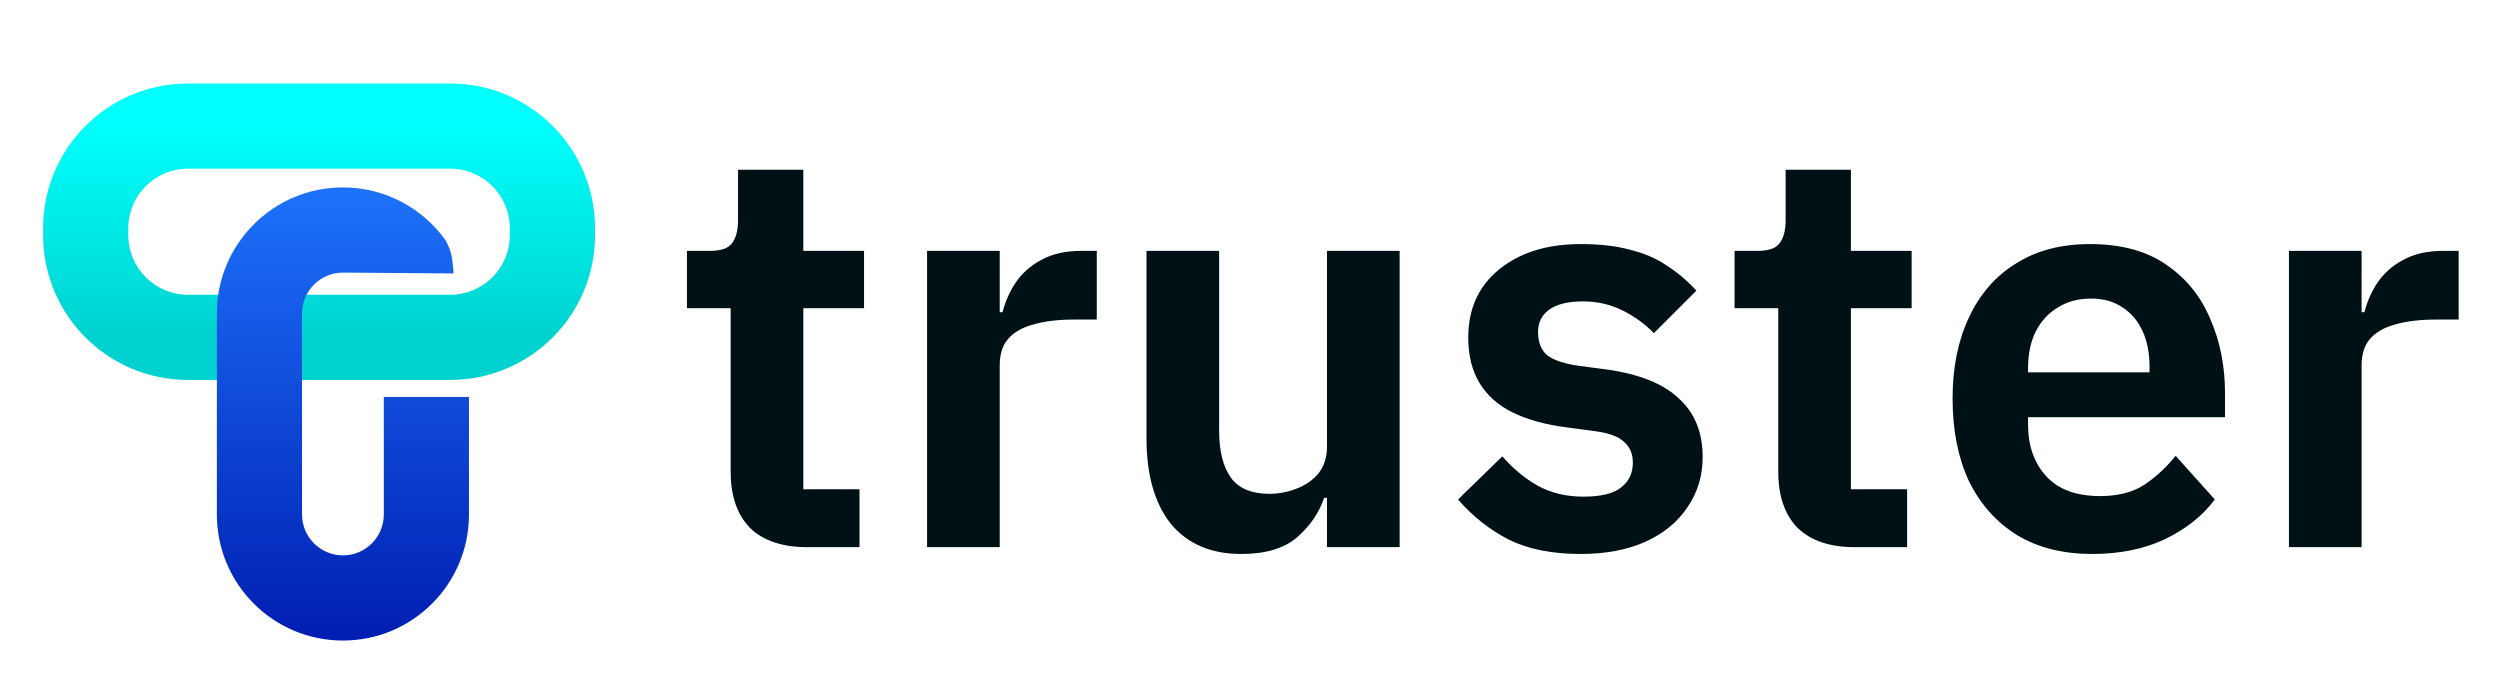
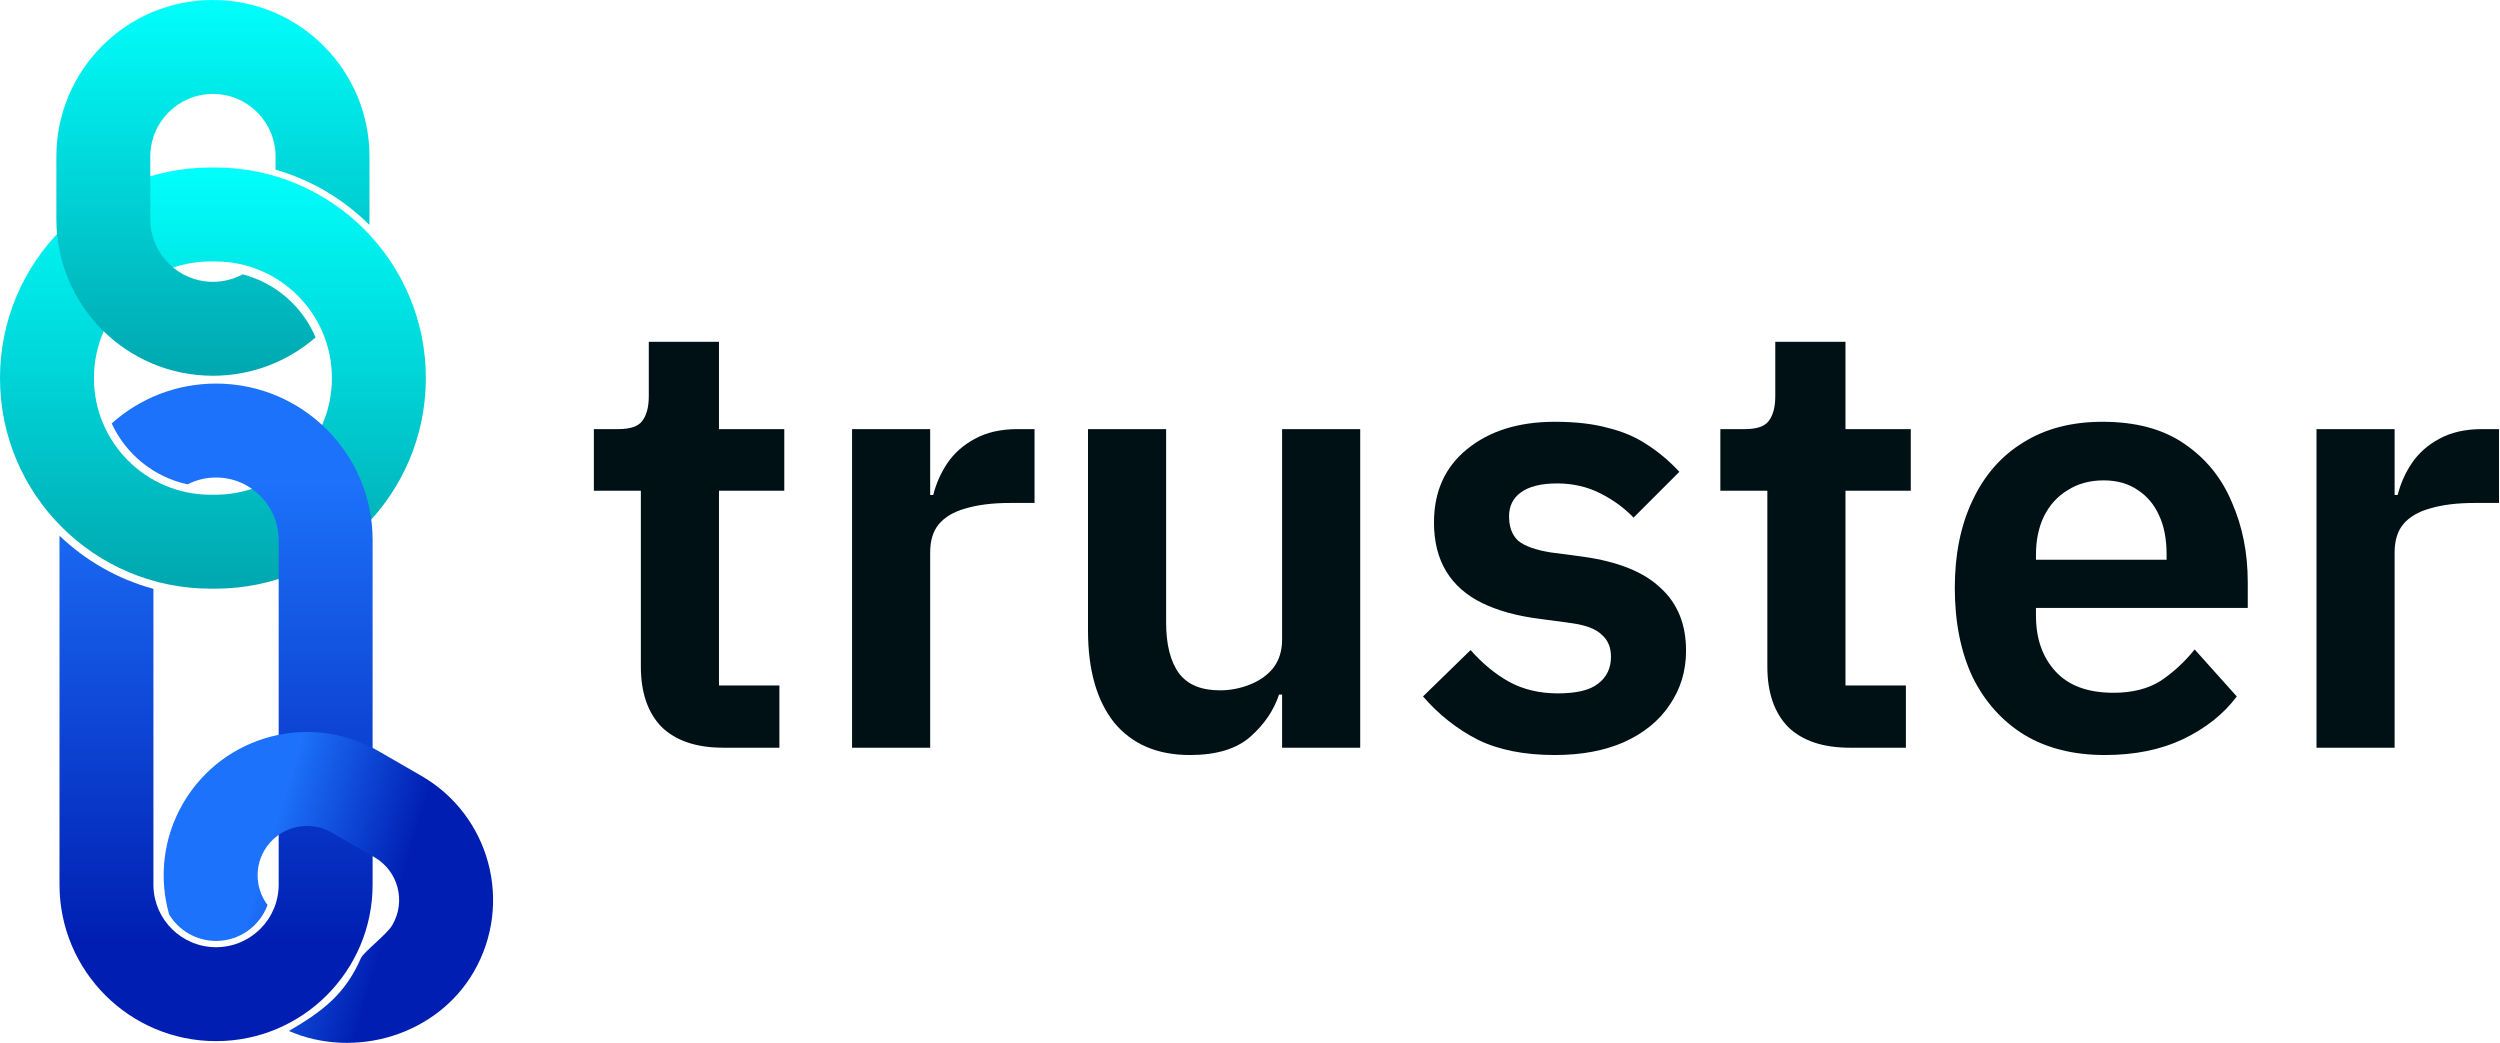
- <svg xmlns="http://www.w3.org/2000/svg" width="928" height="256" viewBox="48 384 928 256" fill="none">
-   <path d="M924.624 587.108H897.656V477.129H924.624V499.883H925.678C926.661 495.95 928.276 492.298 930.524 488.927C932.911 485.416 936.072 482.607 940.005 480.5C944.078 478.253 948.994 477.129 954.753 477.129H960.652V502.622H952.224C946.185 502.622 941.058 503.254 936.844 504.518C932.771 505.642 929.681 507.468 927.574 509.996C925.608 512.384 924.624 515.615 924.624 519.688V587.108Z" fill="#001115" />
-   <path d="M824.626 589.635C813.811 589.635 804.541 587.318 796.815 582.683C789.09 577.907 783.121 571.235 778.907 562.667C774.834 553.959 772.797 543.705 772.797 531.907C772.797 520.389 774.834 510.346 778.907 501.778C782.98 493.07 788.809 486.398 796.394 481.763C803.979 476.987 813.109 474.6 823.783 474.6C835.301 474.6 844.712 477.128 852.016 482.184C859.46 487.241 864.938 493.983 868.449 502.41C872.101 510.697 873.927 519.898 873.927 530.011V538.859H800.818V541.598C800.818 549.464 803.066 555.855 807.56 560.771C812.055 565.687 818.727 568.145 827.576 568.145C834.177 568.145 839.655 566.74 844.009 563.931C848.364 560.982 852.226 557.4 855.597 553.186L870.135 569.409C865.64 575.449 859.46 580.365 851.594 584.157C843.869 587.809 834.88 589.635 824.626 589.635ZM824.205 494.826C819.429 494.826 815.286 495.949 811.774 498.197C808.263 500.304 805.524 503.323 803.557 507.256C801.731 511.049 800.818 515.473 800.818 520.53V522.215H845.906V520.319C845.906 515.122 845.063 510.697 843.377 507.046C841.692 503.253 839.234 500.304 836.003 498.197C832.773 495.949 828.84 494.826 824.205 494.826Z" fill="#001115" />
-   <path d="M755.916 587.107H736.533C727.263 587.107 720.17 584.72 715.254 579.944C710.478 575.028 708.09 568.075 708.09 559.086V498.408H691.867V477.128H700.295C704.368 477.128 707.107 476.215 708.512 474.389C710.057 472.423 710.829 469.544 710.829 465.751V447H735.058V477.128H757.602V498.408H735.058V565.617H755.916V587.107Z" fill="#001115" />
-   <path d="M634.727 589.635C624.193 589.635 615.344 587.88 608.181 584.368C601.017 580.716 594.697 575.73 589.219 569.409L605.652 553.397C609.726 558.032 614.15 561.684 618.926 564.353C623.842 567.021 629.46 568.356 635.781 568.356C642.242 568.356 646.877 567.232 649.686 564.985C652.636 562.737 654.111 559.647 654.111 555.714C654.111 552.484 653.057 549.956 650.95 548.13C648.984 546.163 645.543 544.829 640.627 544.127L629.671 542.652C621.805 541.669 615.133 539.843 609.655 537.174C604.178 534.505 600.034 530.853 597.225 526.218C594.416 521.583 593.011 515.965 593.011 509.363C593.011 498.688 596.804 490.261 604.388 484.081C612.114 477.76 622.227 474.6 634.727 474.6C641.891 474.6 648.001 475.302 653.057 476.706C658.254 477.971 662.819 479.937 666.752 482.606C670.685 485.134 674.337 488.224 677.708 491.876L661.906 507.678C658.676 504.307 654.813 501.497 650.318 499.25C645.824 497.003 640.908 495.879 635.57 495.879C629.952 495.879 625.738 496.933 622.929 499.039C620.26 501.006 618.926 503.745 618.926 507.256C618.926 510.908 619.979 513.717 622.086 515.684C624.333 517.51 628.056 518.844 633.253 519.687L644.419 521.162C656.498 522.847 665.418 526.429 671.176 531.907C677.076 537.244 680.025 544.478 680.025 553.608C680.025 560.631 678.129 566.881 674.337 572.359C670.685 577.837 665.418 582.121 658.535 585.211C651.793 588.16 643.857 589.635 634.727 589.635Z" fill="#001115" />
-   <path d="M540.577 587.108V568.778H539.523C537.697 574.256 534.397 579.102 529.621 583.316C524.846 587.529 517.893 589.636 508.763 589.636C497.526 589.636 488.818 585.914 482.638 578.47C476.598 570.885 473.578 560.28 473.578 546.656V477.129H500.546V543.917C500.546 551.502 502.021 557.331 504.971 561.404C507.92 565.337 512.626 567.303 519.087 567.303C522.598 567.303 525.969 566.671 529.2 565.407C532.571 564.143 535.31 562.247 537.417 559.719C539.523 557.05 540.577 553.749 540.577 549.816V477.129H567.545V587.108H540.577Z" fill="#001115" />
-   <path d="M419.097 587.108H392.129V477.129H419.097V499.883H420.15C421.134 495.95 422.749 492.298 424.996 488.927C427.384 485.416 430.544 482.607 434.477 480.5C438.55 478.253 443.467 477.129 449.225 477.129H455.125V502.622H446.697C440.657 502.622 435.531 503.254 431.317 504.518C427.244 505.642 424.153 507.468 422.047 509.996C420.08 512.384 419.097 515.615 419.097 519.688V587.108Z" fill="#001115" />
-   <path d="M367.049 587.107H347.666C338.396 587.107 331.302 584.72 326.386 579.944C321.611 575.028 319.223 568.075 319.223 559.086V498.408H303V477.128H311.428C315.501 477.128 318.24 476.215 319.644 474.389C321.189 472.423 321.962 469.544 321.962 465.751V447H346.191V477.128H368.735V498.408H346.191V565.617H367.049V587.107Z" fill="#001115" />
-   <path d="M237.258 468.748C237.258 456.525 227.349 446.616 215.126 446.616H117.748C105.525 446.616 95.616 456.525 95.616 468.748V471.277C95.616 483.5 105.525 493.409 117.748 493.409H215.126C227.349 493.409 237.258 483.5 237.258 471.277V468.748ZM268.874 471.277C268.874 500.961 244.81 525.025 215.126 525.025H117.748C88.064 525.025 64 500.961 64 471.277V468.748C64 439.064 88.064 415 117.748 415H215.126C244.81 415 268.874 439.064 268.874 468.748V471.277Z" fill="url(#paint0_linear_1938_169)" />
-   <path d="M175.292 453.57C191.046 453.57 204.982 461.356 213.462 473.289C215.939 477.815 215.923 480.61 216.394 485.503C211.651 485.503 179.321 485.187 175.292 485.187C166.911 485.187 160.116 491.981 160.116 500.363V574.977C160.116 583.359 166.911 590.153 175.292 590.153C183.674 590.153 190.468 583.359 190.468 574.977V531.346H222.084V574.977C222.084 600.82 201.135 621.769 175.292 621.769C149.45 621.769 128.5 600.82 128.5 574.977V500.363C128.5 474.52 149.45 453.57 175.292 453.57Z" fill="url(#paint1_linear_1938_169)" />
+ <svg xmlns="http://www.w3.org/2000/svg" width="863" height="360" viewBox="87 323 863 360" fill="none">
+   <g transform="translate(20 0)">
+     <path d="M893.624 581.108H866.656V471.129H893.624V493.883H894.678C895.661 489.95 897.276 486.298 899.524 482.927C901.911 479.416 905.072 476.607 909.005 474.5C913.078 472.253 917.994 471.129 923.753 471.129H929.652V496.622H921.224C915.185 496.622 910.058 497.254 905.844 498.518C901.771 499.642 898.681 501.468 896.574 503.996C894.608 506.384 893.624 509.615 893.624 513.688V581.108Z" fill="#001115" />
+     <path d="M793.626 583.635C782.811 583.635 773.541 581.318 765.815 576.683C758.09 571.907 752.121 565.235 747.907 556.667C743.834 547.959 741.797 537.705 741.797 525.907C741.797 514.389 743.834 504.346 747.907 495.778C751.98 487.07 757.809 480.398 765.394 475.763C772.979 470.987 782.109 468.6 792.783 468.6C804.301 468.6 813.712 471.128 821.016 476.184C828.46 481.241 833.938 487.983 837.449 496.41C841.101 504.697 842.927 513.898 842.927 524.011V532.859H769.818V535.598C769.818 543.464 772.066 549.855 776.56 554.771C781.055 559.687 787.727 562.145 796.576 562.145C803.177 562.145 808.655 560.74 813.009 557.931C817.364 554.982 821.226 551.4 824.597 547.186L839.135 563.409C834.64 569.449 828.46 574.365 820.594 578.157C812.869 581.809 803.88 583.635 793.626 583.635ZM793.205 488.826C788.429 488.826 784.286 489.949 780.774 492.197C777.263 494.304 774.524 497.323 772.557 501.256C770.731 505.049 769.818 509.473 769.818 514.53V516.215H814.906V514.319C814.906 509.122 814.063 504.697 812.377 501.046C810.692 497.253 808.234 494.304 805.003 492.197C801.773 489.949 797.84 488.826 793.205 488.826Z" fill="#001115" />
+     <path d="M724.916 581.107H705.533C696.263 581.107 689.17 578.72 684.254 573.944C679.478 569.028 677.09 562.075 677.09 553.086V492.408H660.867V471.128H669.295C673.368 471.128 676.107 470.215 677.512 468.389C679.057 466.423 679.829 463.544 679.829 459.751V441H704.058V471.128H726.602V492.408H704.058V559.617H724.916V581.107Z" fill="#001115" />
+     <path d="M603.727 583.635C593.193 583.635 584.344 581.88 577.181 578.368C570.017 574.716 563.697 569.73 558.219 563.409L574.652 547.397C578.726 552.032 583.15 555.684 587.926 558.353C592.842 561.021 598.46 562.356 604.781 562.356C611.242 562.356 615.877 561.232 618.686 558.985C621.636 556.737 623.111 553.647 623.111 549.714C623.111 546.484 622.057 543.956 619.95 542.13C617.984 540.163 614.543 538.829 609.627 538.127L598.671 536.652C590.805 535.669 584.133 533.843 578.655 531.174C573.178 528.505 569.034 524.853 566.225 520.218C563.416 515.583 562.011 509.965 562.011 503.363C562.011 492.688 565.804 484.261 573.388 478.081C581.114 471.76 591.227 468.6 603.727 468.6C610.891 468.6 617.001 469.302 622.057 470.706C627.254 471.971 631.819 473.937 635.752 476.606C639.685 479.134 643.337 482.224 646.708 485.876L630.906 501.678C627.676 498.307 623.813 495.497 619.318 493.25C614.824 491.003 609.908 489.879 604.57 489.879C598.952 489.879 594.738 490.933 591.929 493.039C589.26 495.006 587.926 497.745 587.926 501.256C587.926 504.908 588.979 507.717 591.086 509.684C593.333 511.51 597.056 512.844 602.253 513.687L613.419 515.162C625.498 516.847 634.418 520.429 640.176 525.907C646.076 531.244 649.025 538.478 649.025 547.608C649.025 554.631 647.129 560.881 643.337 566.359C639.685 571.837 634.418 576.121 627.535 579.211C620.793 582.16 612.857 583.635 603.727 583.635Z" fill="#001115" />
+     <path d="M509.577 581.108V562.778H508.523C506.697 568.256 503.397 573.102 498.621 577.316C493.846 581.529 486.893 583.636 477.763 583.636C466.526 583.636 457.818 579.914 451.638 572.47C445.598 564.885 442.578 554.28 442.578 540.656V471.129H469.546V537.917C469.546 545.502 471.021 551.331 473.971 555.404C476.92 559.337 481.626 561.303 488.087 561.303C491.598 561.303 494.969 560.671 498.2 559.407C501.571 558.143 504.31 556.247 506.417 553.719C508.523 551.05 509.577 547.749 509.577 543.816V471.129H536.545V581.108H509.577Z" fill="#001115" />
+     <path d="M388.097 581.108H361.129V471.129H388.097V493.883H389.15C390.134 489.95 391.749 486.298 393.996 482.927C396.384 479.416 399.544 476.607 403.477 474.5C407.55 472.253 412.467 471.129 418.225 471.129H424.125V496.622H415.697C409.657 496.622 404.531 497.254 400.317 498.518C396.244 499.642 393.153 501.468 391.047 503.996C389.08 506.384 388.097 509.615 388.097 513.688V581.108Z" fill="#001115" />
+     <path d="M336.049 581.107H316.666C307.396 581.107 300.302 578.72 295.386 573.944C290.611 569.028 288.223 562.075 288.223 553.086V492.408H272V471.128H280.428C284.501 471.128 287.24 470.215 288.644 468.389C290.189 466.423 290.962 463.544 290.962 459.751V441H315.191V471.128H337.735V492.408H315.191V559.617H336.049V581.107Z" fill="#001115" />
+   </g>
+   <path d="M159.691 413.256C137.454 413.256 119.427 431.283 119.427 453.52C119.427 475.757 137.454 493.784 159.691 493.784L161.313 493.784L161.833 493.78C183.83 493.502 201.576 475.583 201.576 453.52C201.576 431.283 183.55 413.256 161.313 413.256L159.691 413.256ZM161.313 380.829C201.459 380.829 234.004 413.374 234.004 453.52C234.004 493.666 201.459 526.211 161.313 526.211L159.691 526.211C119.545 526.211 87 493.666 87 453.52C87 413.374 119.545 380.829 159.691 380.829L161.313 380.829Z" fill="url(#paint0_linear_1951_360)" />
+   <path d="M160.503 323C190.351 323 214.548 347.197 214.548 377.046V398.664C214.548 399.326 214.535 399.985 214.512 400.641C205.617 391.783 194.524 385.13 182.121 381.576V377.046C182.121 365.107 172.442 355.428 160.503 355.428C148.564 355.428 138.885 365.106 138.885 377.046V398.664L138.892 399.222C139.188 410.903 148.75 420.282 160.503 420.282C164.214 420.282 167.707 419.346 170.759 417.698C182.145 420.648 191.433 428.804 195.934 439.476C186.447 447.719 174.058 452.709 160.503 452.709C130.655 452.709 106.457 428.512 106.457 398.664V377.046C106.457 347.197 130.654 323 160.503 323Z" fill="url(#paint1_linear_1951_360)" />
+   <path d="M161.581 455.41C191.429 455.41 215.626 479.608 215.626 509.456V628.356C215.626 658.205 191.429 682.401 161.581 682.401C131.733 682.401 107.535 658.205 107.535 628.356V509.456C107.535 508.949 107.543 508.443 107.557 507.938C116.528 516.529 127.617 522.925 139.963 526.263V628.356L139.97 628.914C140.266 640.596 149.828 649.975 161.581 649.975C173.52 649.974 183.199 640.296 183.199 628.356V509.456C183.199 497.517 173.52 487.838 161.581 487.838C158.041 487.838 154.7 488.688 151.751 490.196C140.083 487.685 130.428 479.756 125.554 469.17C135.115 460.614 147.74 455.41 161.581 455.41Z" fill="url(#paint2_linear_1951_360)" />
+   <path d="M150.455 599.87C164.266 576.635 194.235 568.759 217.712 582.314L232.473 590.836C256.135 604.497 264.242 634.754 250.581 658.416C237.881 680.413 209.468 688.769 186.716 678.89C198.335 672.134 206.172 666.189 211.577 653.759C212.475 651.692 220.383 645.671 222.274 642.581L222.498 642.203C227.205 634.05 224.412 623.626 216.259 618.919L201.498 610.397C193.346 605.69 182.922 608.483 178.215 616.635C174.693 622.736 175.37 630.108 179.351 635.406C176.698 642.646 169.746 647.813 161.586 647.813C154.712 647.813 148.696 644.147 145.384 638.664C141.862 626.25 143.17 612.48 150.132 600.422L150.455 599.87Z" fill="url(#paint3_linear_1951_360)" />
  <defs>
-     <linearGradient id="paint0_linear_1938_169" x1="166.437" y1="430.808" x2="166.437" y2="509.217" gradientUnits="userSpaceOnUse">
+     <linearGradient id="paint0_linear_1951_360" x1="160.502" y1="380.829" x2="160.502" y2="526.211" gradientUnits="userSpaceOnUse">
      <stop stop-color="#00FFFC" />
-       <stop offset="1" stop-color="#00D2CF" />
+       <stop offset="1" stop-color="#00A7B0" />
    </linearGradient>
-     <linearGradient id="paint1_linear_1938_169" x1="175.292" y1="453.57" x2="175.292" y2="621.769" gradientUnits="userSpaceOnUse">
+     <linearGradient id="paint1_linear_1951_360" x1="160.503" y1="323" x2="160.503" y2="452.709" gradientUnits="userSpaceOnUse">
+       <stop stop-color="#00FFFC" />
+       <stop offset="1" stop-color="#00A7B0" />
+     </linearGradient>
+     <linearGradient id="paint2_linear_1951_360" x1="161.581" y1="487.837" x2="161.581" y2="649.974" gradientUnits="userSpaceOnUse">
+       <stop stop-color="#1D72FB" />
+       <stop offset="1" stop-color="#001EB1" />
+     </linearGradient>
+     <linearGradient id="paint3_linear_1951_360" x1="179.684" y1="614.089" x2="226.053" y2="628.016" gradientUnits="userSpaceOnUse">
      <stop stop-color="#1D72FB" />
      <stop offset="1" stop-color="#001EB1" />
    </linearGradient>
  </defs>
</svg>
